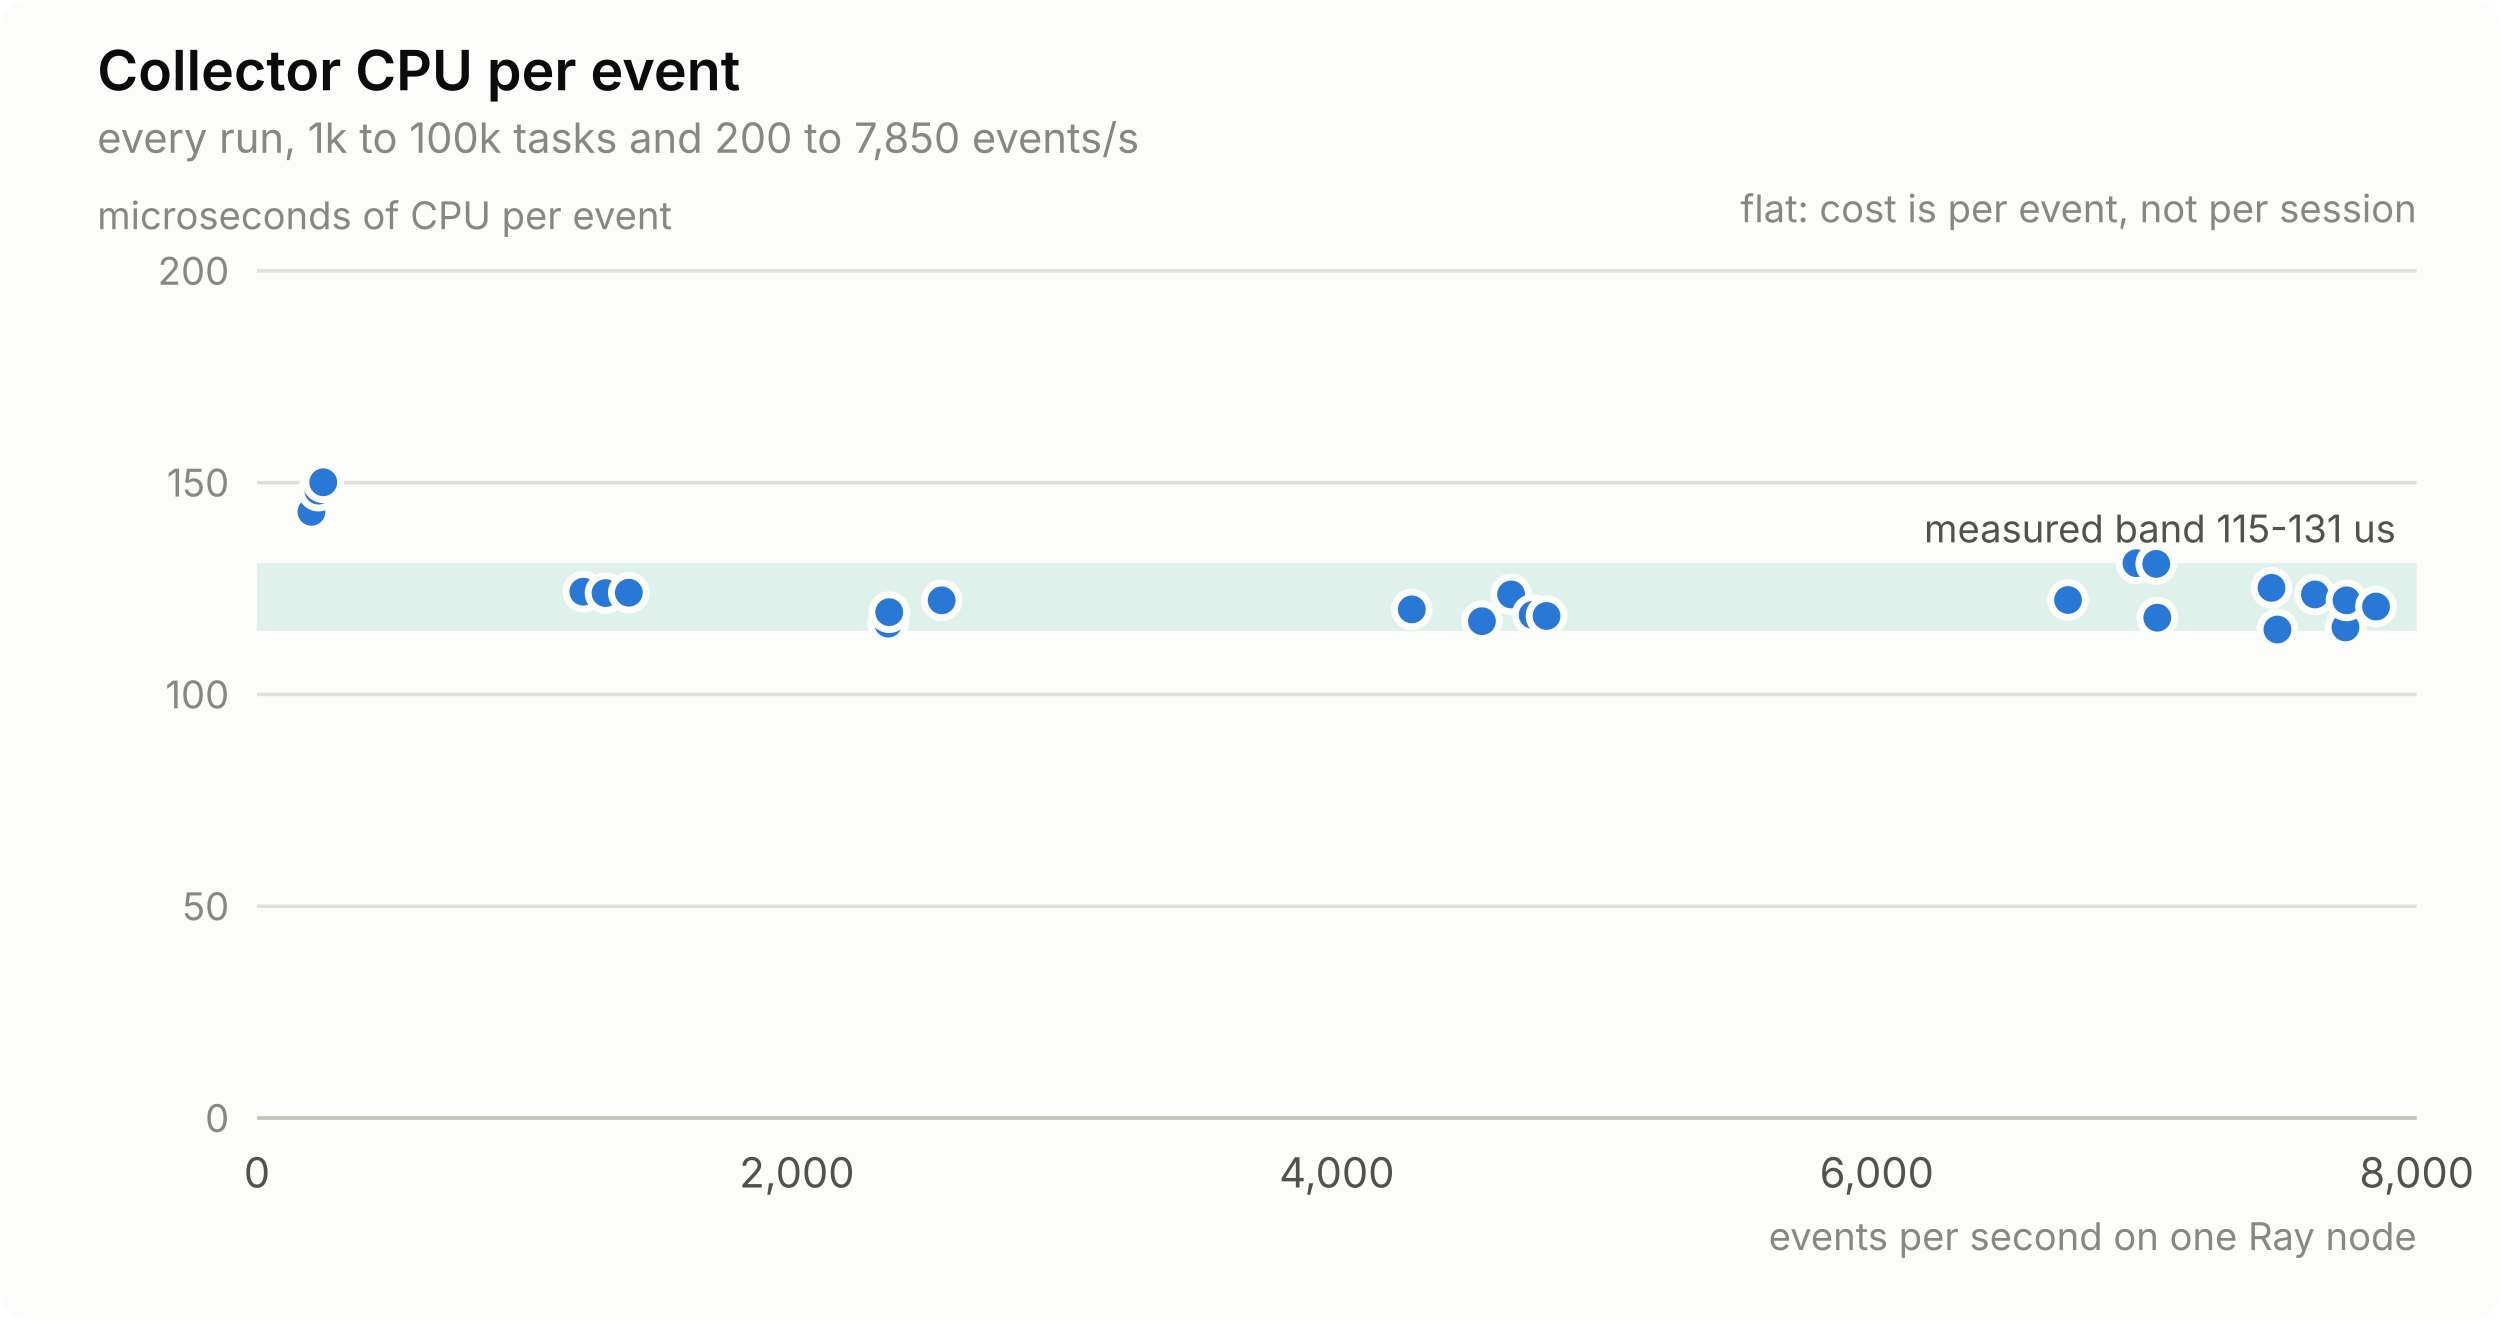
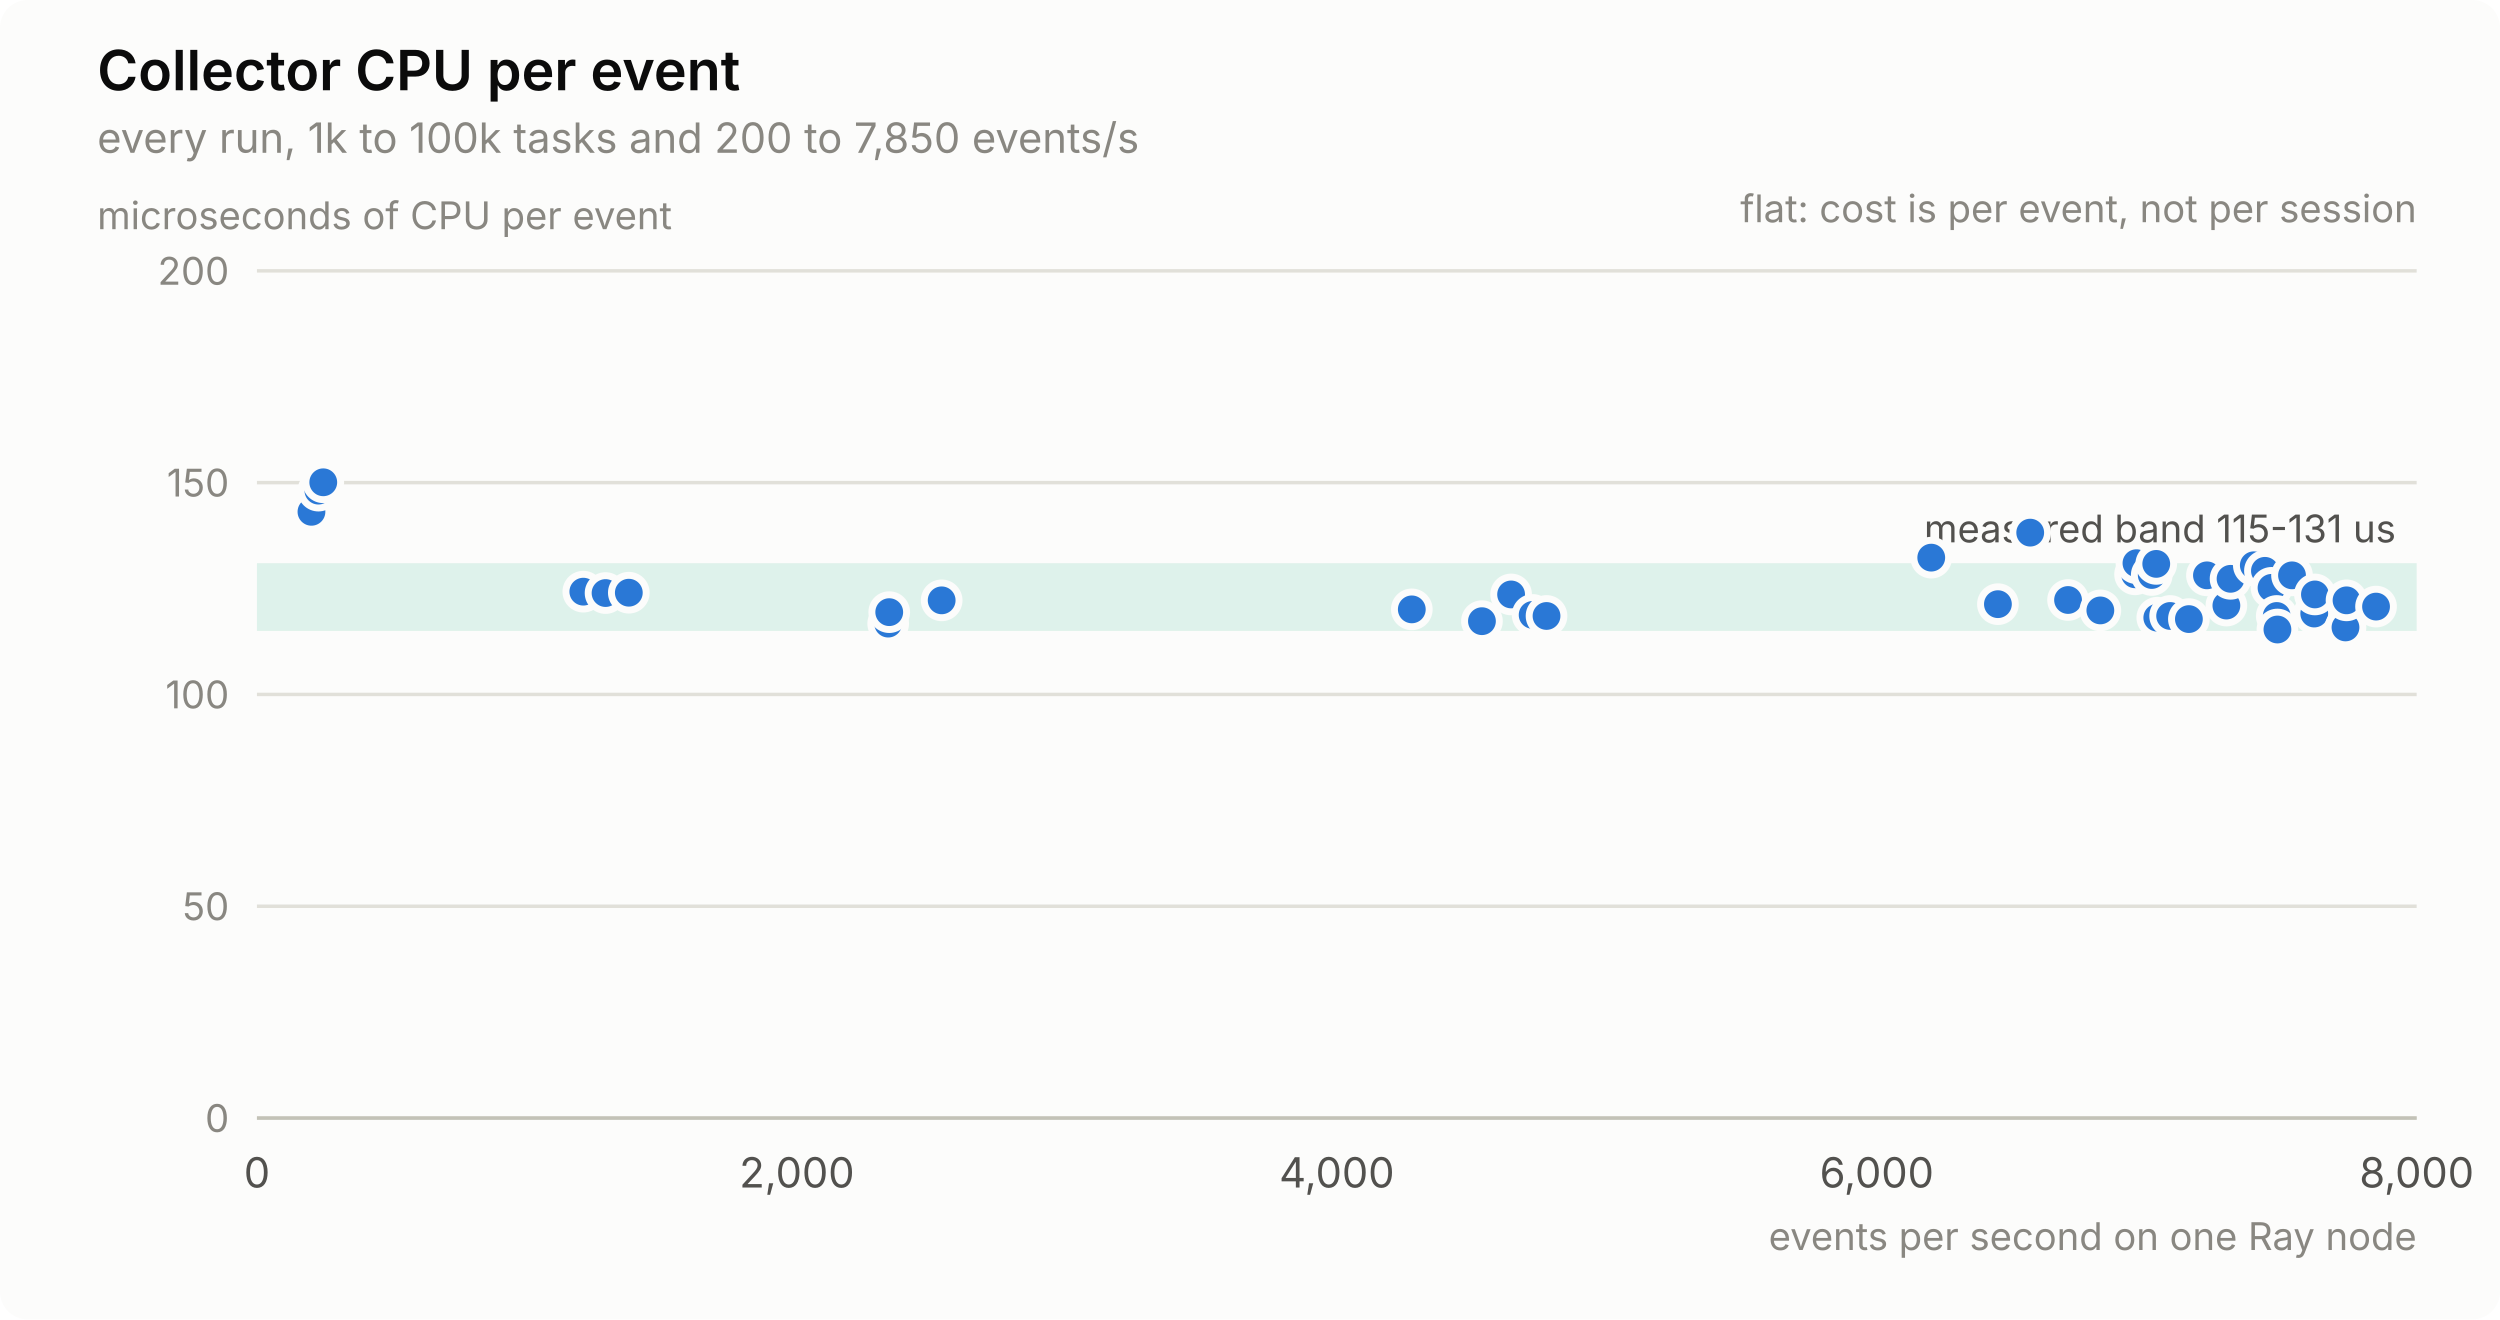
<svg xmlns="http://www.w3.org/2000/svg" viewBox="0 0 720 380" width="720" height="380" role="img">
  <rect width="720" height="380" fill="#fcfcfb" rx="8" />
  <text x="28" y="26" font-family="system-ui,-apple-system,'Segoe UI',sans-serif" font-size="16" font-weight="600" fill="#0b0b0b">Collector CPU per event</text>
  <text x="28" y="44" font-family="system-ui,-apple-system,'Segoe UI',sans-serif" font-size="12" fill="#898781">every run, 1k to 100k tasks and 200 to 7,850 events/s</text>
  <line x1="74" y1="322.0" x2="696" y2="322.0" stroke="#e1e0d9" stroke-width="1" />
  <text x="66" y="326.0" text-anchor="end" font-family="system-ui,-apple-system,'Segoe UI',sans-serif" font-size="11" fill="#898781" font-variant-numeric="tabular-nums">0</text>
  <line x1="74" y1="261.0" x2="696" y2="261.0" stroke="#e1e0d9" stroke-width="1" />
  <text x="66" y="265.0" text-anchor="end" font-family="system-ui,-apple-system,'Segoe UI',sans-serif" font-size="11" fill="#898781" font-variant-numeric="tabular-nums">50</text>
  <line x1="74" y1="200.0" x2="696" y2="200.0" stroke="#e1e0d9" stroke-width="1" />
  <text x="66" y="204.0" text-anchor="end" font-family="system-ui,-apple-system,'Segoe UI',sans-serif" font-size="11" fill="#898781" font-variant-numeric="tabular-nums">100</text>
  <line x1="74" y1="139.0" x2="696" y2="139.0" stroke="#e1e0d9" stroke-width="1" />
  <text x="66" y="143.0" text-anchor="end" font-family="system-ui,-apple-system,'Segoe UI',sans-serif" font-size="11" fill="#898781" font-variant-numeric="tabular-nums">150</text>
  <line x1="74" y1="78.0" x2="696" y2="78.0" stroke="#e1e0d9" stroke-width="1" />
  <text x="66" y="82.0" text-anchor="end" font-family="system-ui,-apple-system,'Segoe UI',sans-serif" font-size="11" fill="#898781" font-variant-numeric="tabular-nums">200</text>
  <line x1="74" y1="322" x2="696" y2="322" stroke="#c3c2b7" stroke-width="1" />
  <text x="28" y="66" font-family="system-ui,-apple-system,'Segoe UI',sans-serif" font-size="11" fill="#898781">microseconds of CPU per event</text>
  <text x="136.2" y="342.0" text-anchor="middle" font-family="system-ui,-apple-system,'Segoe UI',sans-serif" font-size="12" fill="#52514e" />
  <text x="260.6" y="342.0" text-anchor="middle" font-family="system-ui,-apple-system,'Segoe UI',sans-serif" font-size="12" fill="#52514e" />
  <text x="385.0" y="342.0" text-anchor="middle" font-family="system-ui,-apple-system,'Segoe UI',sans-serif" font-size="12" fill="#52514e" />
  <text x="509.4" y="342.0" text-anchor="middle" font-family="system-ui,-apple-system,'Segoe UI',sans-serif" font-size="12" fill="#52514e" />
  <text x="633.8" y="342.0" text-anchor="middle" font-family="system-ui,-apple-system,'Segoe UI',sans-serif" font-size="12" fill="#52514e" />
  <text x="74.0" y="342.0" text-anchor="middle" font-family="system-ui,-apple-system,'Segoe UI',sans-serif" font-size="12" fill="#52514e" font-variant-numeric="tabular-nums">0</text>
  <text x="229.5" y="342.0" text-anchor="middle" font-family="system-ui,-apple-system,'Segoe UI',sans-serif" font-size="12" fill="#52514e" font-variant-numeric="tabular-nums">2,000</text>
  <text x="385.0" y="342.0" text-anchor="middle" font-family="system-ui,-apple-system,'Segoe UI',sans-serif" font-size="12" fill="#52514e" font-variant-numeric="tabular-nums">4,000</text>
  <text x="540.5" y="342.0" text-anchor="middle" font-family="system-ui,-apple-system,'Segoe UI',sans-serif" font-size="12" fill="#52514e" font-variant-numeric="tabular-nums">6,000</text>
  <text x="696.0" y="342.0" text-anchor="middle" font-family="system-ui,-apple-system,'Segoe UI',sans-serif" font-size="12" fill="#52514e" font-variant-numeric="tabular-nums">8,000</text>
  <text x="696" y="360.0" text-anchor="end" font-family="system-ui,-apple-system,'Segoe UI',sans-serif" font-size="11" fill="#898781">events per second on one Ray node</text>
  <rect x="74" y="162.2" width="622" height="19.5" fill="#1baf7a" opacity="0.13" />
  <text x="690" y="156.2" text-anchor="end" font-family="system-ui,-apple-system,'Segoe UI',sans-serif" font-size="11" fill="#52514e">measured band 115-131 us</text>
  <circle cx="89.7" cy="147.4" r="5" fill="#2a78d6" stroke="#fcfcfb" stroke-width="2" />
  <circle cx="91.7" cy="141.3" r="5" fill="#2a78d6" stroke="#fcfcfb" stroke-width="2" />
  <circle cx="93.1" cy="138.9" r="5" fill="#2a78d6" stroke="#fcfcfb" stroke-width="2" />
  <circle cx="168.0" cy="170.4" r="5" fill="#2a78d6" stroke="#fcfcfb" stroke-width="2" />
  <circle cx="174.4" cy="170.8" r="5" fill="#2a78d6" stroke="#fcfcfb" stroke-width="2" />
  <circle cx="181.1" cy="170.7" r="5" fill="#2a78d6" stroke="#fcfcfb" stroke-width="2" />
  <circle cx="255.8" cy="179.6" r="5" fill="#2a78d6" stroke="#fcfcfb" stroke-width="2" />
  <circle cx="256.1" cy="176.3" r="5" fill="#2a78d6" stroke="#fcfcfb" stroke-width="2" />
  <circle cx="271.2" cy="172.9" r="5" fill="#2a78d6" stroke="#fcfcfb" stroke-width="2" />
  <circle cx="406.6" cy="175.5" r="5" fill="#2a78d6" stroke="#fcfcfb" stroke-width="2" />
  <circle cx="426.8" cy="178.9" r="5" fill="#2a78d6" stroke="#fcfcfb" stroke-width="2" />
  <circle cx="435.2" cy="171.2" r="5" fill="#2a78d6" stroke="#fcfcfb" stroke-width="2" />
  <circle cx="441.4" cy="177.1" r="5" fill="#2a78d6" stroke="#fcfcfb" stroke-width="2" />
  <circle cx="445.4" cy="177.4" r="5" fill="#2a78d6" stroke="#fcfcfb" stroke-width="2" />
+   <circle cx="556.2" cy="160.6" r="5" fill="#2a78d6" stroke="#fcfcfb" stroke-width="2" />
+   <circle cx="575.4" cy="174.0" r="5" fill="#2a78d6" stroke="#fcfcfb" stroke-width="2" />
+   <circle cx="584.7" cy="153.4" r="5" fill="#2a78d6" stroke="#fcfcfb" stroke-width="2" />
  <circle cx="595.6" cy="172.8" r="5" fill="#2a78d6" stroke="#fcfcfb" stroke-width="2" />
+   <circle cx="604.9" cy="175.8" r="5" fill="#2a78d6" stroke="#fcfcfb" stroke-width="2" />
+   <circle cx="614.9" cy="165.4" r="5" fill="#2a78d6" stroke="#fcfcfb" stroke-width="2" />
  <circle cx="615.3" cy="162.2" r="5" fill="#2a78d6" stroke="#fcfcfb" stroke-width="2" />
+   <circle cx="619.7" cy="165.6" r="5" fill="#2a78d6" stroke="#fcfcfb" stroke-width="2" />
  <circle cx="621.0" cy="162.4" r="5" fill="#2a78d6" stroke="#fcfcfb" stroke-width="2" />
  <circle cx="621.3" cy="177.9" r="5" fill="#2a78d6" stroke="#fcfcfb" stroke-width="2" />
+   <circle cx="625.0" cy="177.4" r="5" fill="#2a78d6" stroke="#fcfcfb" stroke-width="2" />
+   <circle cx="630.4" cy="178.3" r="5" fill="#2a78d6" stroke="#fcfcfb" stroke-width="2" />
+   <circle cx="635.6" cy="165.7" r="5" fill="#2a78d6" stroke="#fcfcfb" stroke-width="2" />
+   <circle cx="641.2" cy="174.4" r="5" fill="#2a78d6" stroke="#fcfcfb" stroke-width="2" />
+   <circle cx="642.4" cy="166.7" r="5" fill="#2a78d6" stroke="#fcfcfb" stroke-width="2" />
+   <circle cx="649.1" cy="162.8" r="5" fill="#2a78d6" stroke="#fcfcfb" stroke-width="2" />
+   <circle cx="652.3" cy="164.4" r="5" fill="#2a78d6" stroke="#fcfcfb" stroke-width="2" />
  <circle cx="654.2" cy="169.3" r="5" fill="#2a78d6" stroke="#fcfcfb" stroke-width="2" />
+   <circle cx="655.7" cy="177.4" r="5" fill="#2a78d6" stroke="#fcfcfb" stroke-width="2" />
  <circle cx="655.9" cy="181.3" r="5" fill="#2a78d6" stroke="#fcfcfb" stroke-width="2" />
+   <circle cx="660.1" cy="165.7" r="5" fill="#2a78d6" stroke="#fcfcfb" stroke-width="2" />
+   <circle cx="666.5" cy="176.7" r="5" fill="#2a78d6" stroke="#fcfcfb" stroke-width="2" />
  <circle cx="666.7" cy="171.2" r="5" fill="#2a78d6" stroke="#fcfcfb" stroke-width="2" />
  <circle cx="675.5" cy="180.7" r="5" fill="#2a78d6" stroke="#fcfcfb" stroke-width="2" />
  <circle cx="675.8" cy="172.9" r="5" fill="#2a78d6" stroke="#fcfcfb" stroke-width="2" />
  <circle cx="684.3" cy="174.7" r="5" fill="#2a78d6" stroke="#fcfcfb" stroke-width="2" />
+   <circle cx="742.8" cy="166.6" r="5" fill="#2a78d6" stroke="#fcfcfb" stroke-width="2" />
+   <circle cx="748.0" cy="161.8" r="5" fill="#2a78d6" stroke="#fcfcfb" stroke-width="2" />
  <text x="696" y="64" text-anchor="end" font-family="system-ui,-apple-system,'Segoe UI',sans-serif" font-size="11" fill="#898781">flat: cost is per event, not per session</text>
</svg>
